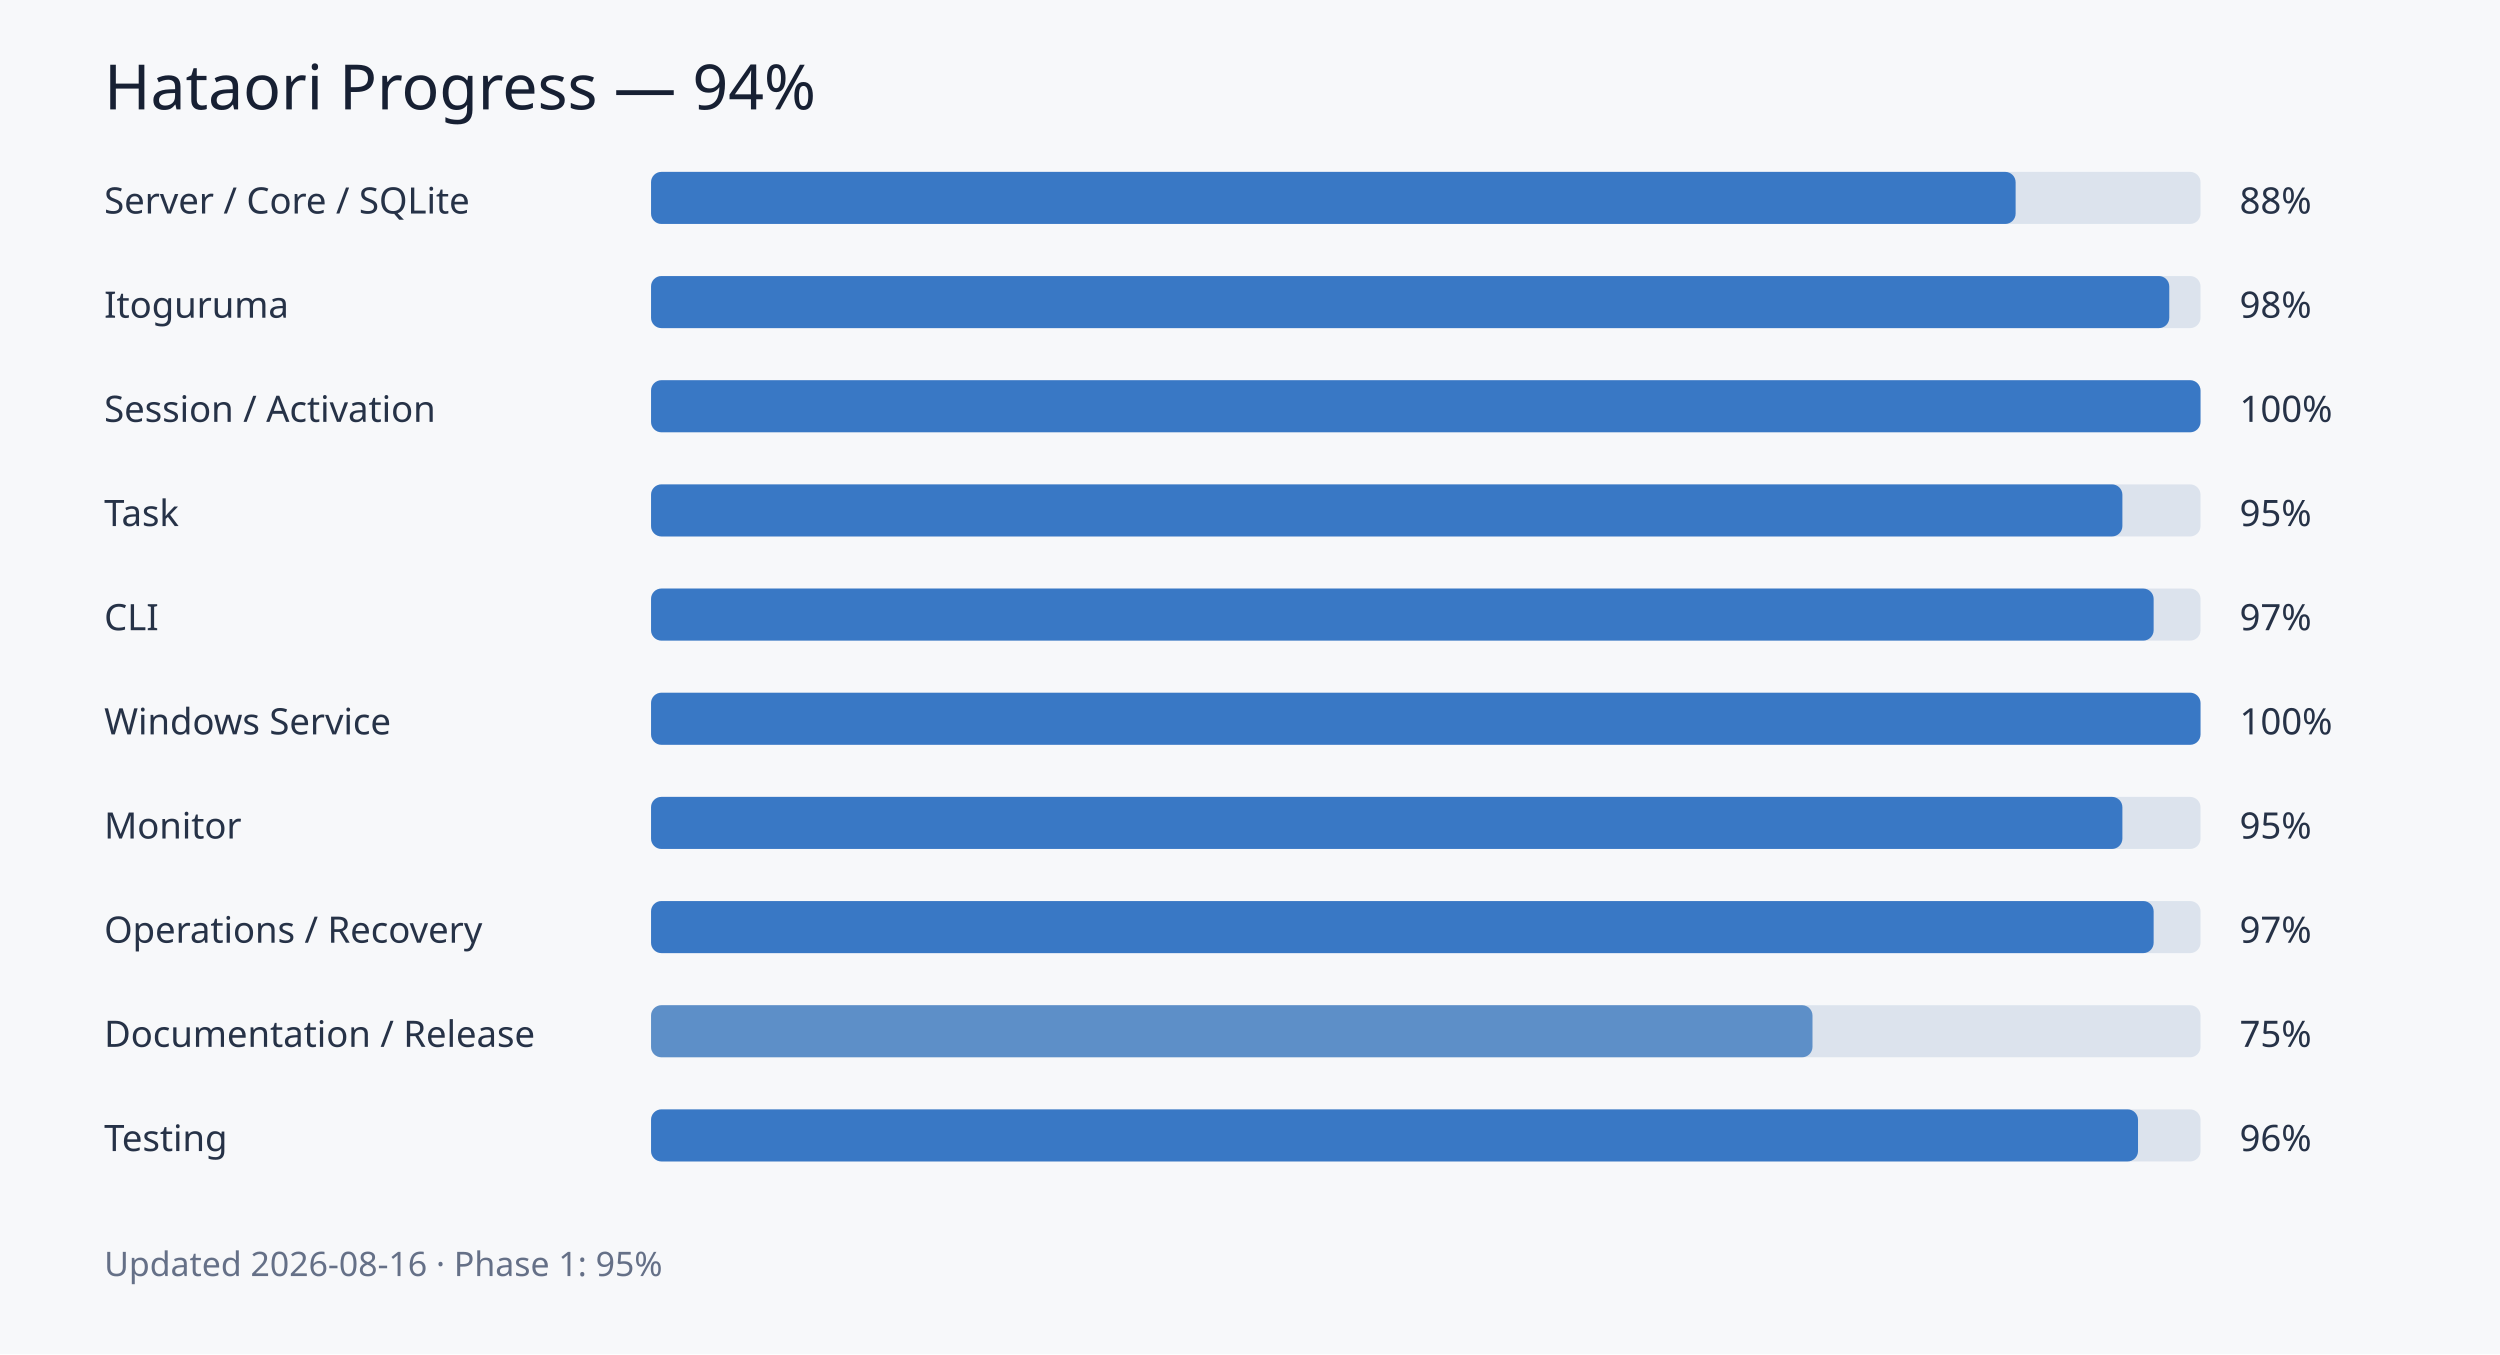
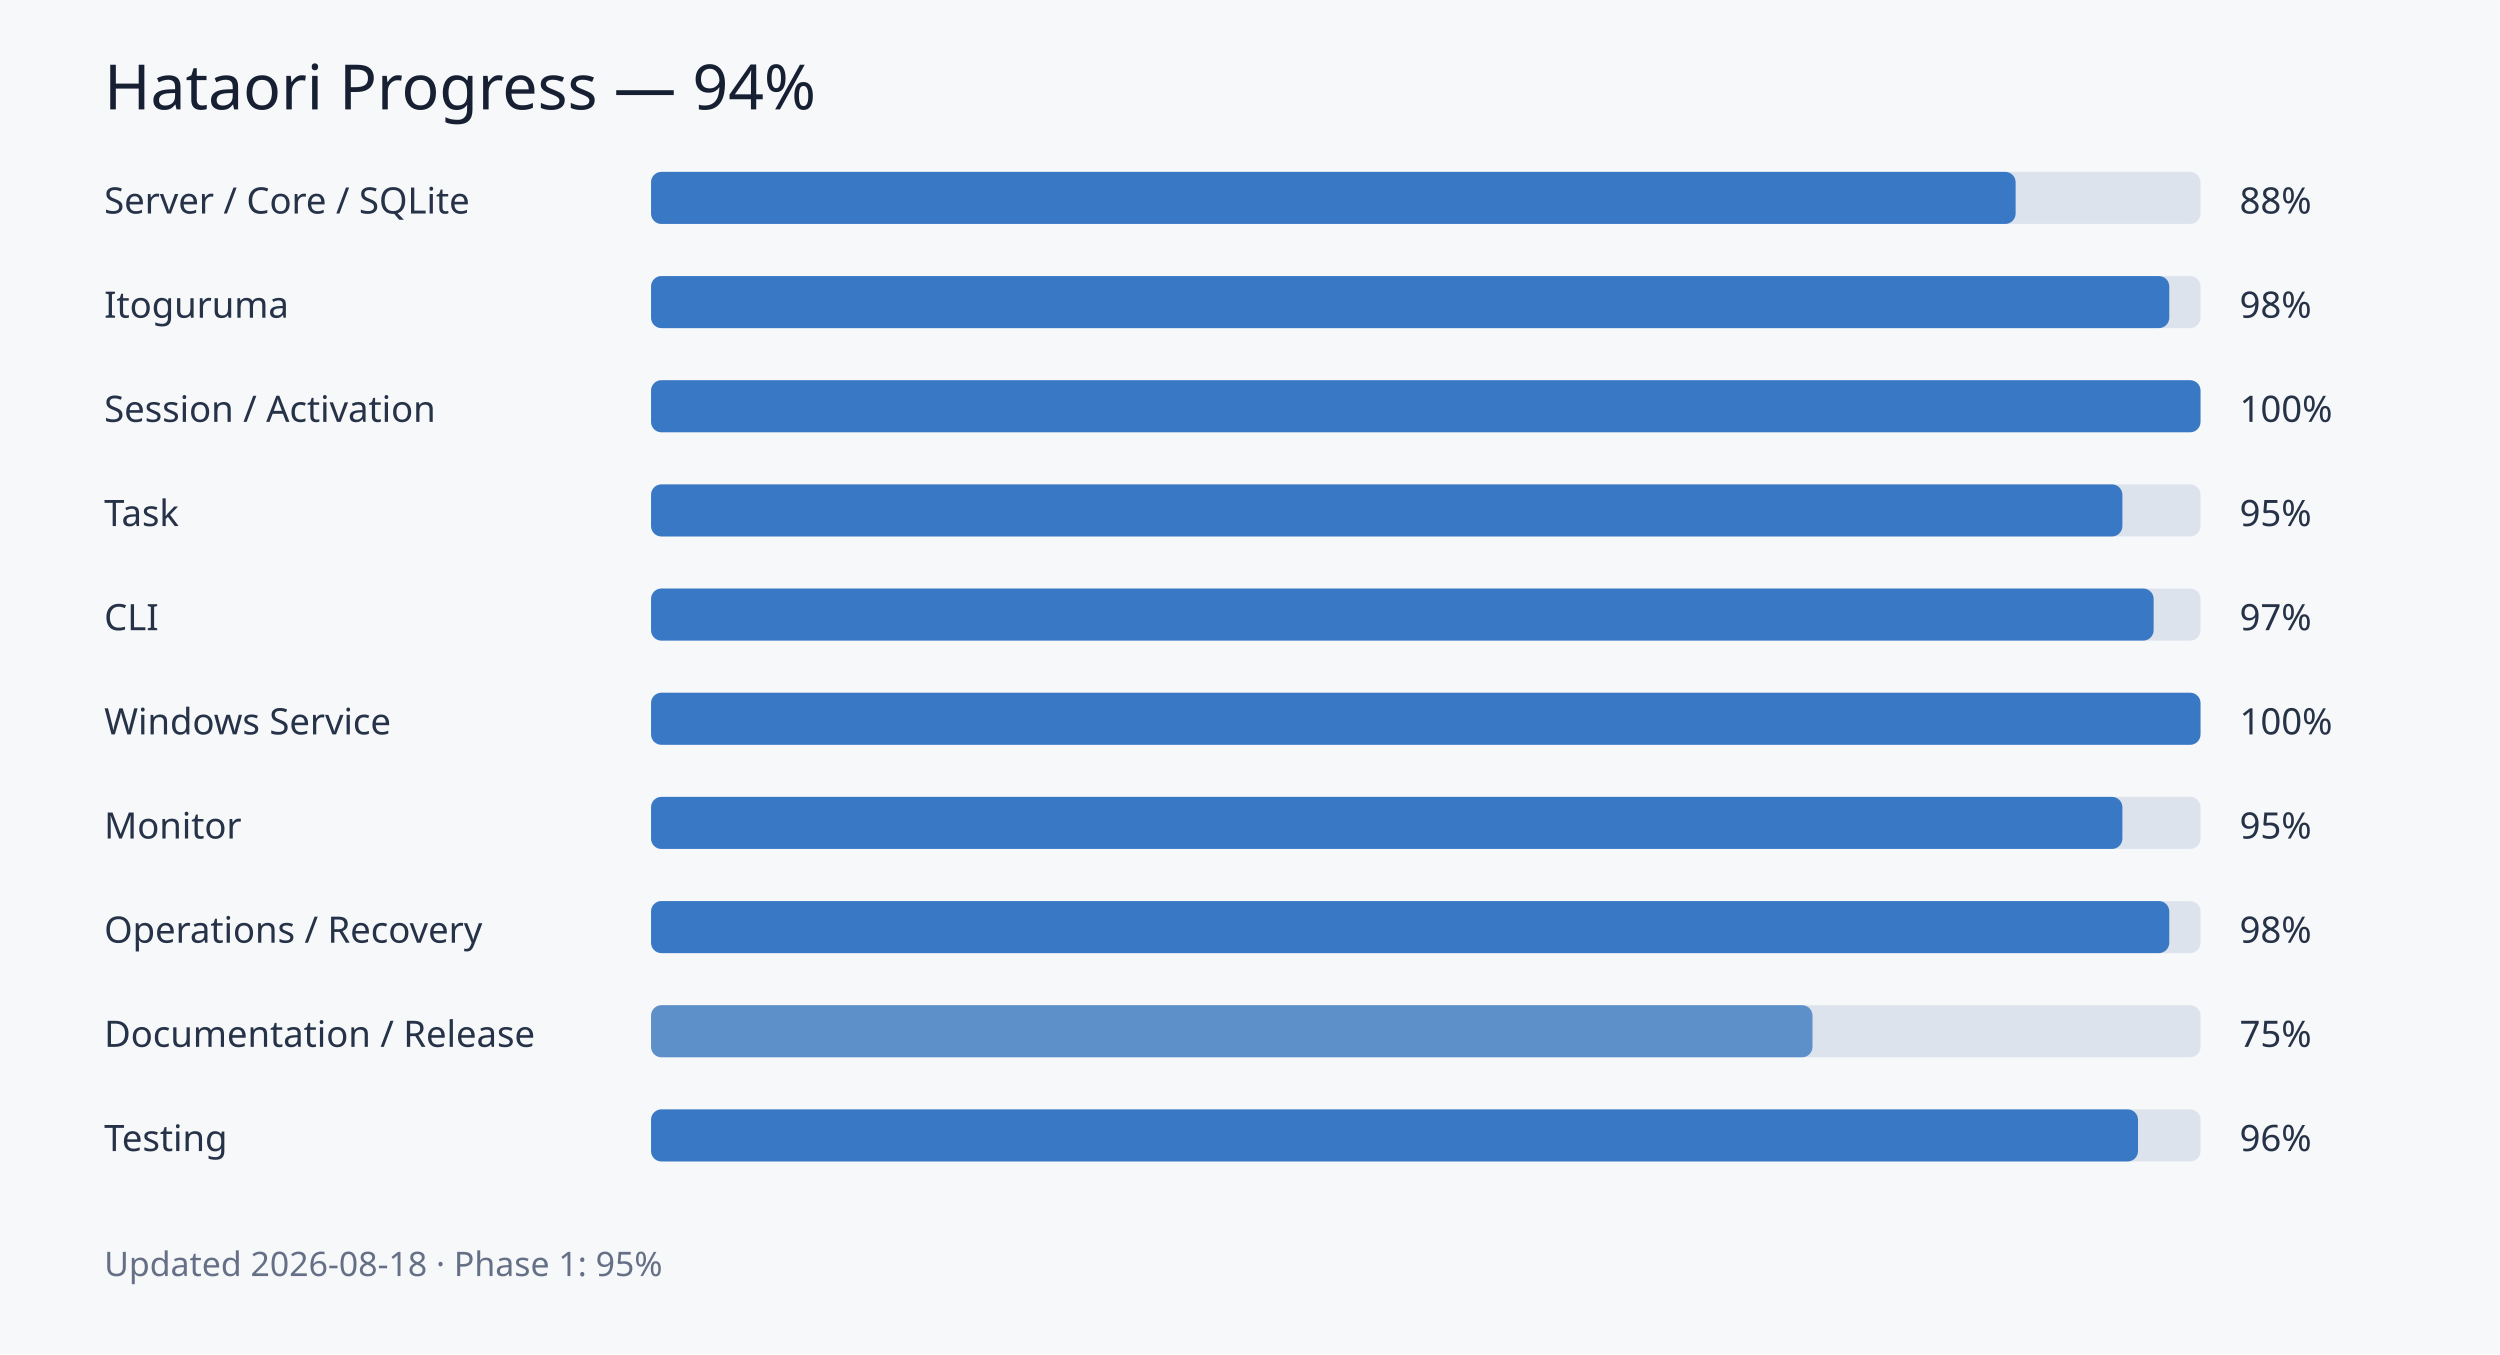
<svg xmlns="http://www.w3.org/2000/svg" width="960" height="520" viewBox="0 0 960 520">
  <rect width="960" height="520" fill="#f7f8fa" />
  <text x="40" y="42" font-family="Segoe UI, sans-serif" font-size="24" fill="#172033">Hataori Progress — 94%</text>
  <g font-family="Segoe UI, sans-serif" font-size="14" fill="#263247">
    <text x="40" y="82">Server / Core / SQLite</text>
    <rect x="250" y="66" width="595" height="20" rx="4" fill="#dce3ed" />
    <rect x="250" y="66" width="524" height="20" rx="4" fill="#3978c5" />
    <text x="860" y="82">88%</text>
    <text x="40" y="122">Itoguruma</text>
    <rect x="250" y="106" width="595" height="20" rx="4" fill="#dce3ed" />
    <rect x="250" y="106" width="583" height="20" rx="4" fill="#3978c5" />
    <text x="860" y="122">98%</text>
    <text x="40" y="162">Session / Activation</text>
    <rect x="250" y="146" width="595" height="20" rx="4" fill="#dce3ed" />
    <rect x="250" y="146" width="595" height="20" rx="4" fill="#3978c5" />
    <text x="860" y="162">100%</text>
    <text x="40" y="202">Task</text>
    <rect x="250" y="186" width="595" height="20" rx="4" fill="#dce3ed" />
    <rect x="250" y="186" width="565" height="20" rx="4" fill="#3978c5" />
    <text x="860" y="202">95%</text>
    <text x="40" y="242">CLI</text>
    <rect x="250" y="226" width="595" height="20" rx="4" fill="#dce3ed" />
    <rect x="250" y="226" width="577" height="20" rx="4" fill="#3978c5" />
    <text x="860" y="242">97%</text>
    <text x="40" y="282">Windows Service</text>
    <rect x="250" y="266" width="595" height="20" rx="4" fill="#dce3ed" />
    <rect x="250" y="266" width="595" height="20" rx="4" fill="#3978c5" />
    <text x="860" y="282">100%</text>
    <text x="40" y="322">Monitor</text>
    <rect x="250" y="306" width="595" height="20" rx="4" fill="#dce3ed" />
    <rect x="250" y="306" width="565" height="20" rx="4" fill="#3978c5" />
    <text x="860" y="322">95%</text>
    <text x="40" y="362">Operations / Recovery</text>
    <rect x="250" y="346" width="595" height="20" rx="4" fill="#dce3ed" />
-     <rect x="250" y="346" width="577" height="20" rx="4" fill="#3978c5" />
-     <text x="860" y="362">97%</text>
+     <rect x="250" y="346" width="583" height="20" rx="4" fill="#3978c5" />
+     <text x="860" y="362">98%</text>
    <text x="40" y="402">Documentation / Release</text>
    <rect x="250" y="386" width="595" height="20" rx="4" fill="#dce3ed" />
    <rect x="250" y="386" width="446" height="20" rx="4" fill="#5d8fc8" />
    <text x="860" y="402">75%</text>
    <text x="40" y="442">Testing</text>
    <rect x="250" y="426" width="595" height="20" rx="4" fill="#dce3ed" />
    <rect x="250" y="426" width="571" height="20" rx="4" fill="#3978c5" />
    <text x="860" y="442">96%</text>
  </g>
-   <text x="40" y="490" font-family="Segoe UI, sans-serif" font-size="13" fill="#657087">Updated 2026-08-16 · Phase 1: 95%</text>
+   <text x="40" y="490" font-family="Segoe UI, sans-serif" font-size="13" fill="#657087">Updated 2026-08-18 · Phase 1: 95%</text>
</svg>
